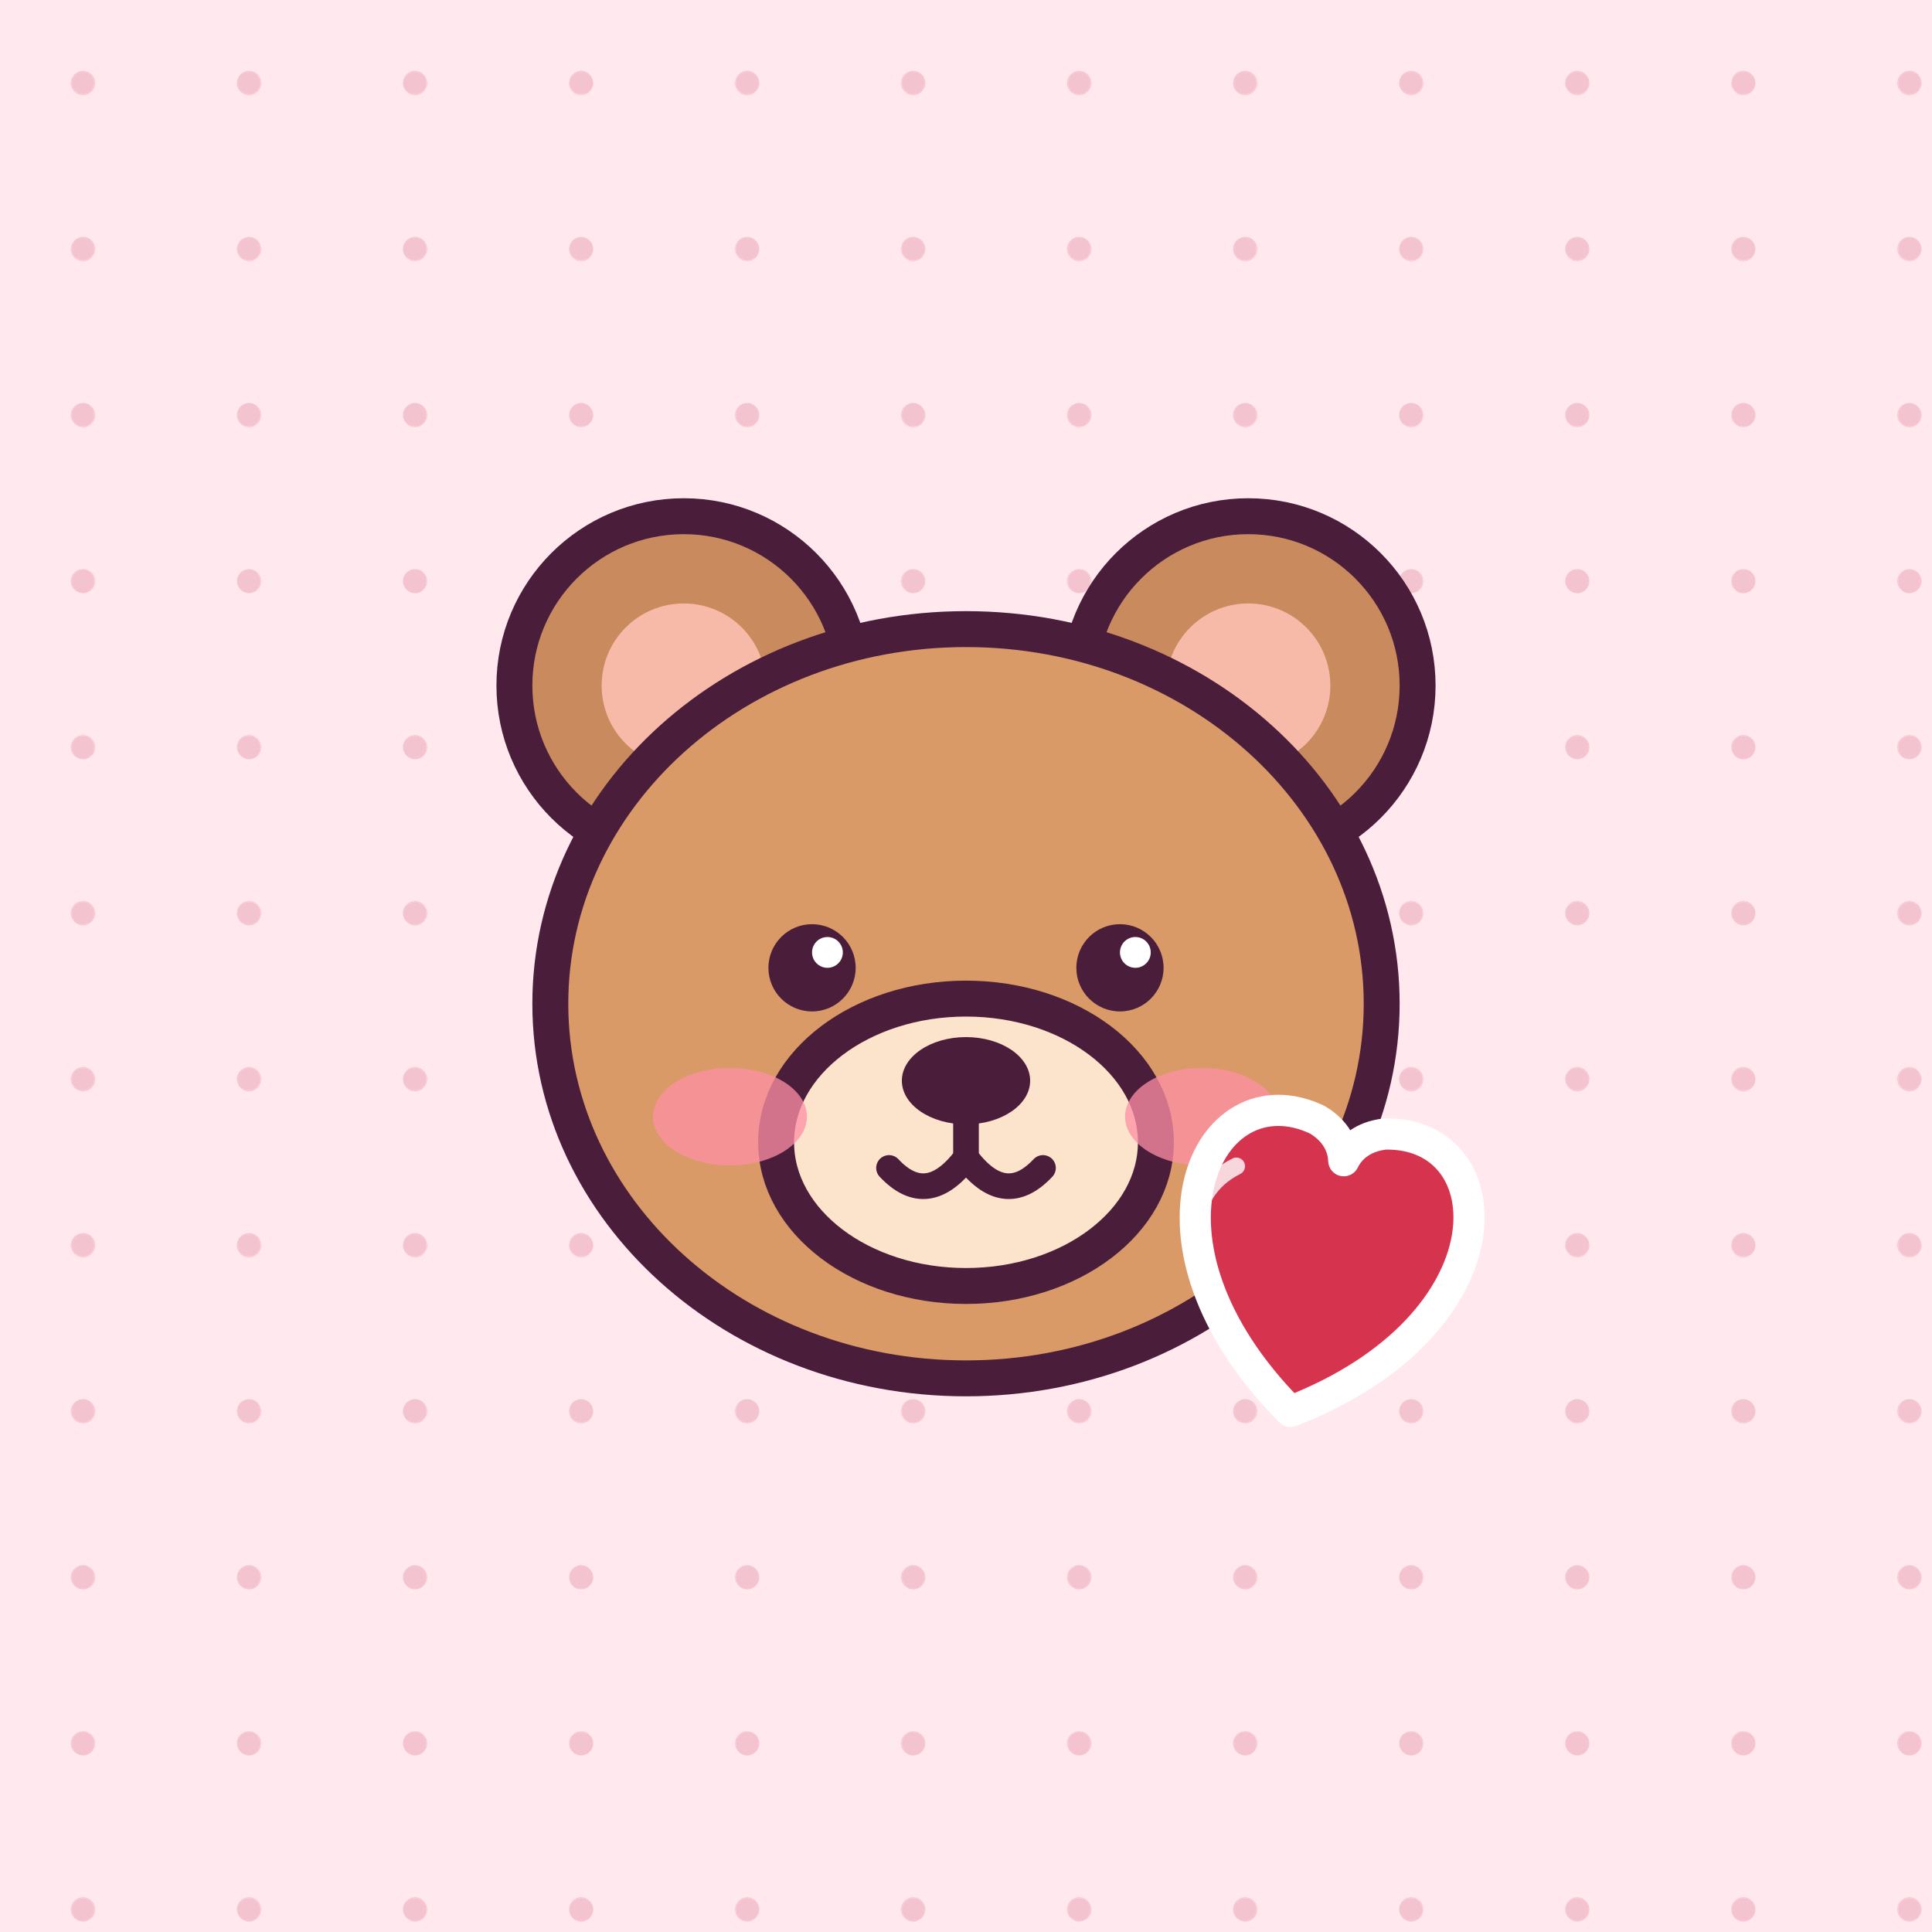
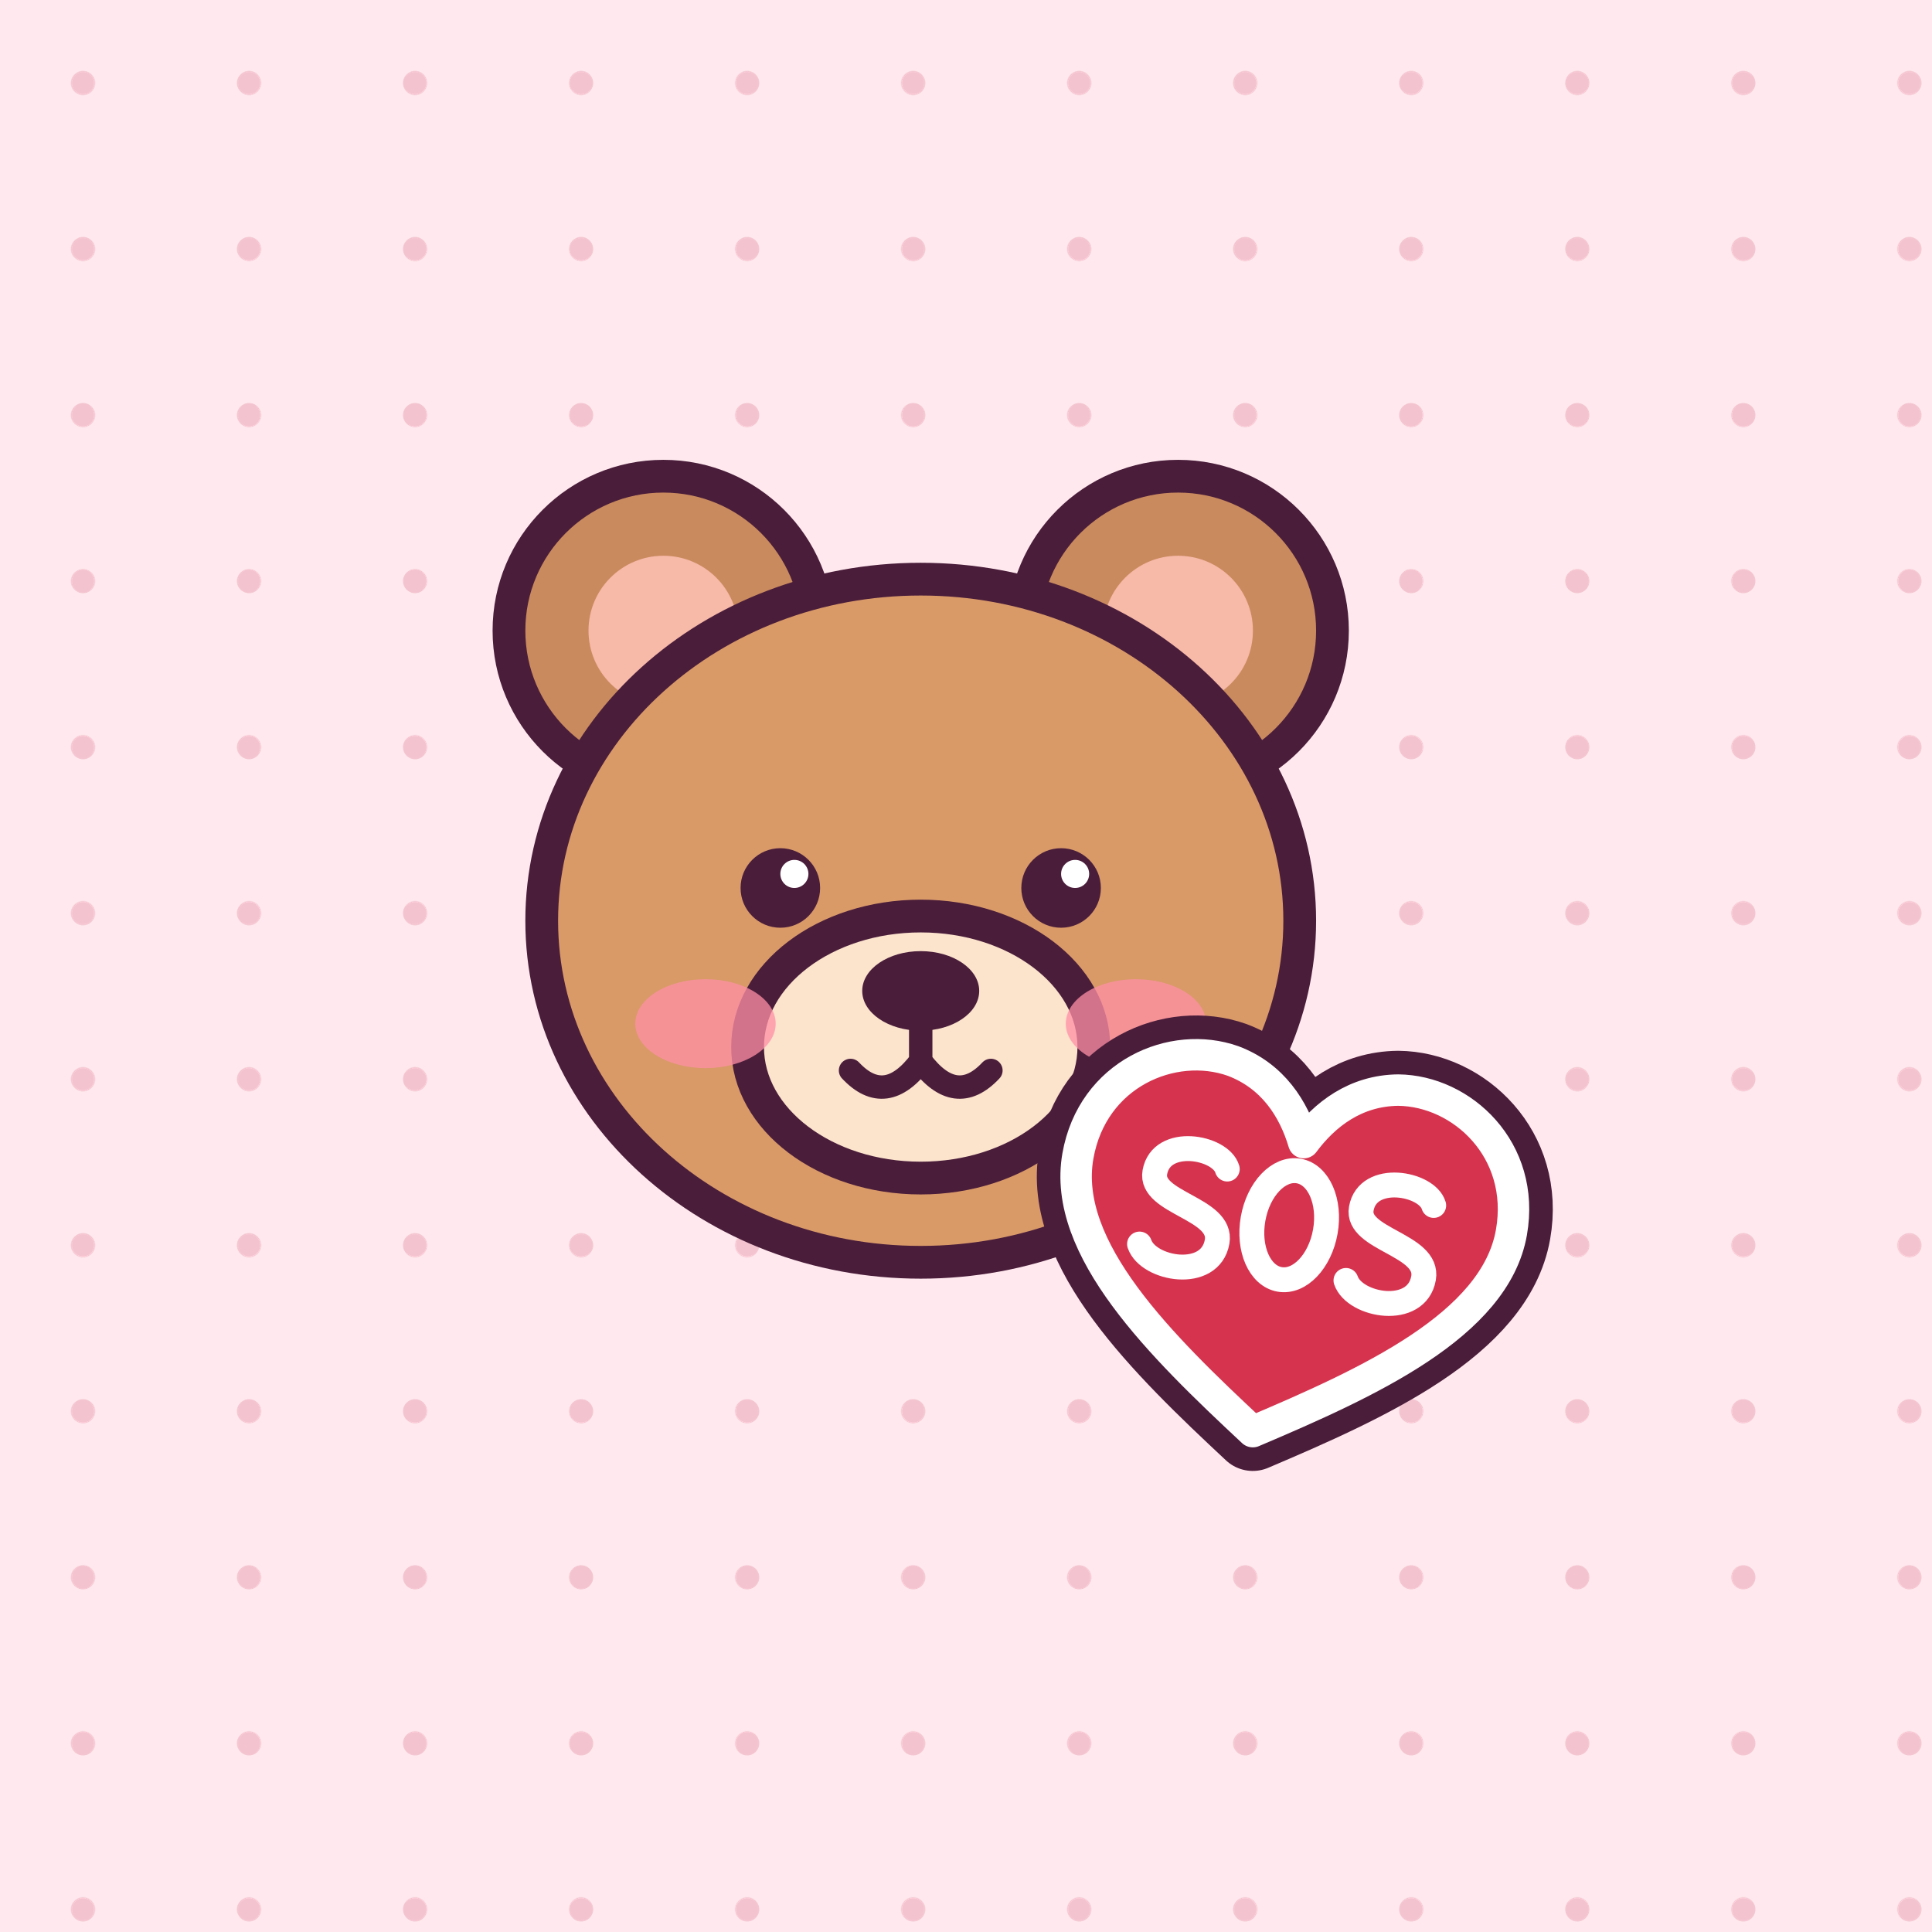
<svg xmlns="http://www.w3.org/2000/svg" viewBox="0 0 512 512">
  <defs>
    <pattern id="dots" width="44" height="44" patternUnits="userSpaceOnUse">
      <circle cx="22" cy="22" r="3.2" fill="#F3C4D0" />
    </pattern>
  </defs>
  <rect width="512" height="512" fill="#FFE9EE" />
  <rect width="512" height="512" fill="url(#dots)" />
-   <g transform="translate(256 266) scale(.68) translate(-256 -282)">
+   <g transform="translate(244 244) scale(0.62) translate(-256 -282)">
    <g stroke="#4A1D3A" stroke-width="14" stroke-linejoin="round" stroke-linecap="round">
      <circle cx="146" cy="158" r="66" fill="#C98A5E" />
      <circle cx="366" cy="158" r="66" fill="#C98A5E" />
      <circle cx="146" cy="158" r="32" fill="#F7B9A8" stroke="none" />
      <circle cx="366" cy="158" r="32" fill="#F7B9A8" stroke="none" />
      <ellipse cx="256" cy="282" rx="162" ry="146" fill="#D99A68" />
      <ellipse cx="256" cy="336" rx="74" ry="56" fill="#FBE3CC" />
    </g>
    <ellipse cx="164" cy="326" rx="30" ry="19" fill="#FF8FA6" opacity=".75" />
    <ellipse cx="348" cy="326" rx="30" ry="19" fill="#FF8FA6" opacity=".75" />
    <circle cx="196" cy="268" r="17" fill="#4A1D3A" />
    <circle cx="316" cy="268" r="17" fill="#4A1D3A" />
    <circle cx="202" cy="262" r="6" fill="#fff" />
    <circle cx="322" cy="262" r="6" fill="#fff" />
    <ellipse cx="256" cy="312" rx="25" ry="17" fill="#4A1D3A" />
    <path d="M256 328 v14 M226 346 q15 16 30 -4 q15 20 30 4" fill="none" stroke="#4A1D3A" stroke-width="10" stroke-linecap="round" stroke-linejoin="round" />
-     <g transform="translate(392 396) rotate(12)">
-       <path d="M0 34 C-58 -4 -44 -58 -10 -50 C-4 -48 -1 -44 0 -40 C1 -44 4 -48 10 -50 C44 -58 58 -4 0 34 Z" transform="scale(1.35)" fill="#D6334F" stroke="#fff" stroke-width="9" stroke-linejoin="round" />
-       <path d="M-30 -32 q-10 8 -8 22" transform="scale(1.35)" fill="none" stroke="#fff" stroke-width="5" stroke-linecap="round" opacity=".8" />
+     <g transform="translate(410 432) rotate(10) scale(1.12)">
+       <path d="M0 62 C-40 36 -84 6 -84 -30 C-84 -62 -56 -80 -32 -76 C-16 -73 -6 -62 0 -50 C6 -62 16 -73 32 -76 C56 -80 84 -62 84 -30 C84 6 40 36 0 62 Z" fill="#4A1D3A" stroke="#4A1D3A" stroke-width="30" stroke-linejoin="round" />
+       <path d="M0 62 C-40 36 -84 6 -84 -30 C-84 -62 -56 -80 -32 -76 C-16 -73 -6 -62 0 -50 C6 -62 16 -73 32 -76 C56 -80 84 -62 84 -30 C84 6 40 36 0 62 Z" fill="#D6334F" stroke="#fff" stroke-width="12" stroke-linejoin="round" />
+       <g fill="none" stroke="#fff" stroke-width="9.5" stroke-linecap="round" stroke-linejoin="round" transform="translate(0 -18)">
+         <path d="M13 -17 C9 -25 -14 -25 -14 -11 C-14 1 14 -2 14 11 C14 26 -10 26 -15 17" transform="translate(-40 0)" />
+         <ellipse cx="0" cy="0" rx="14" ry="21" />
+         <path d="M13 -17 C9 -25 -14 -25 -14 -11 C-14 1 14 -2 14 11 C14 26 -10 26 -15 17" transform="translate(40 0)" />
+       </g>
    </g>
  </g>
</svg>
